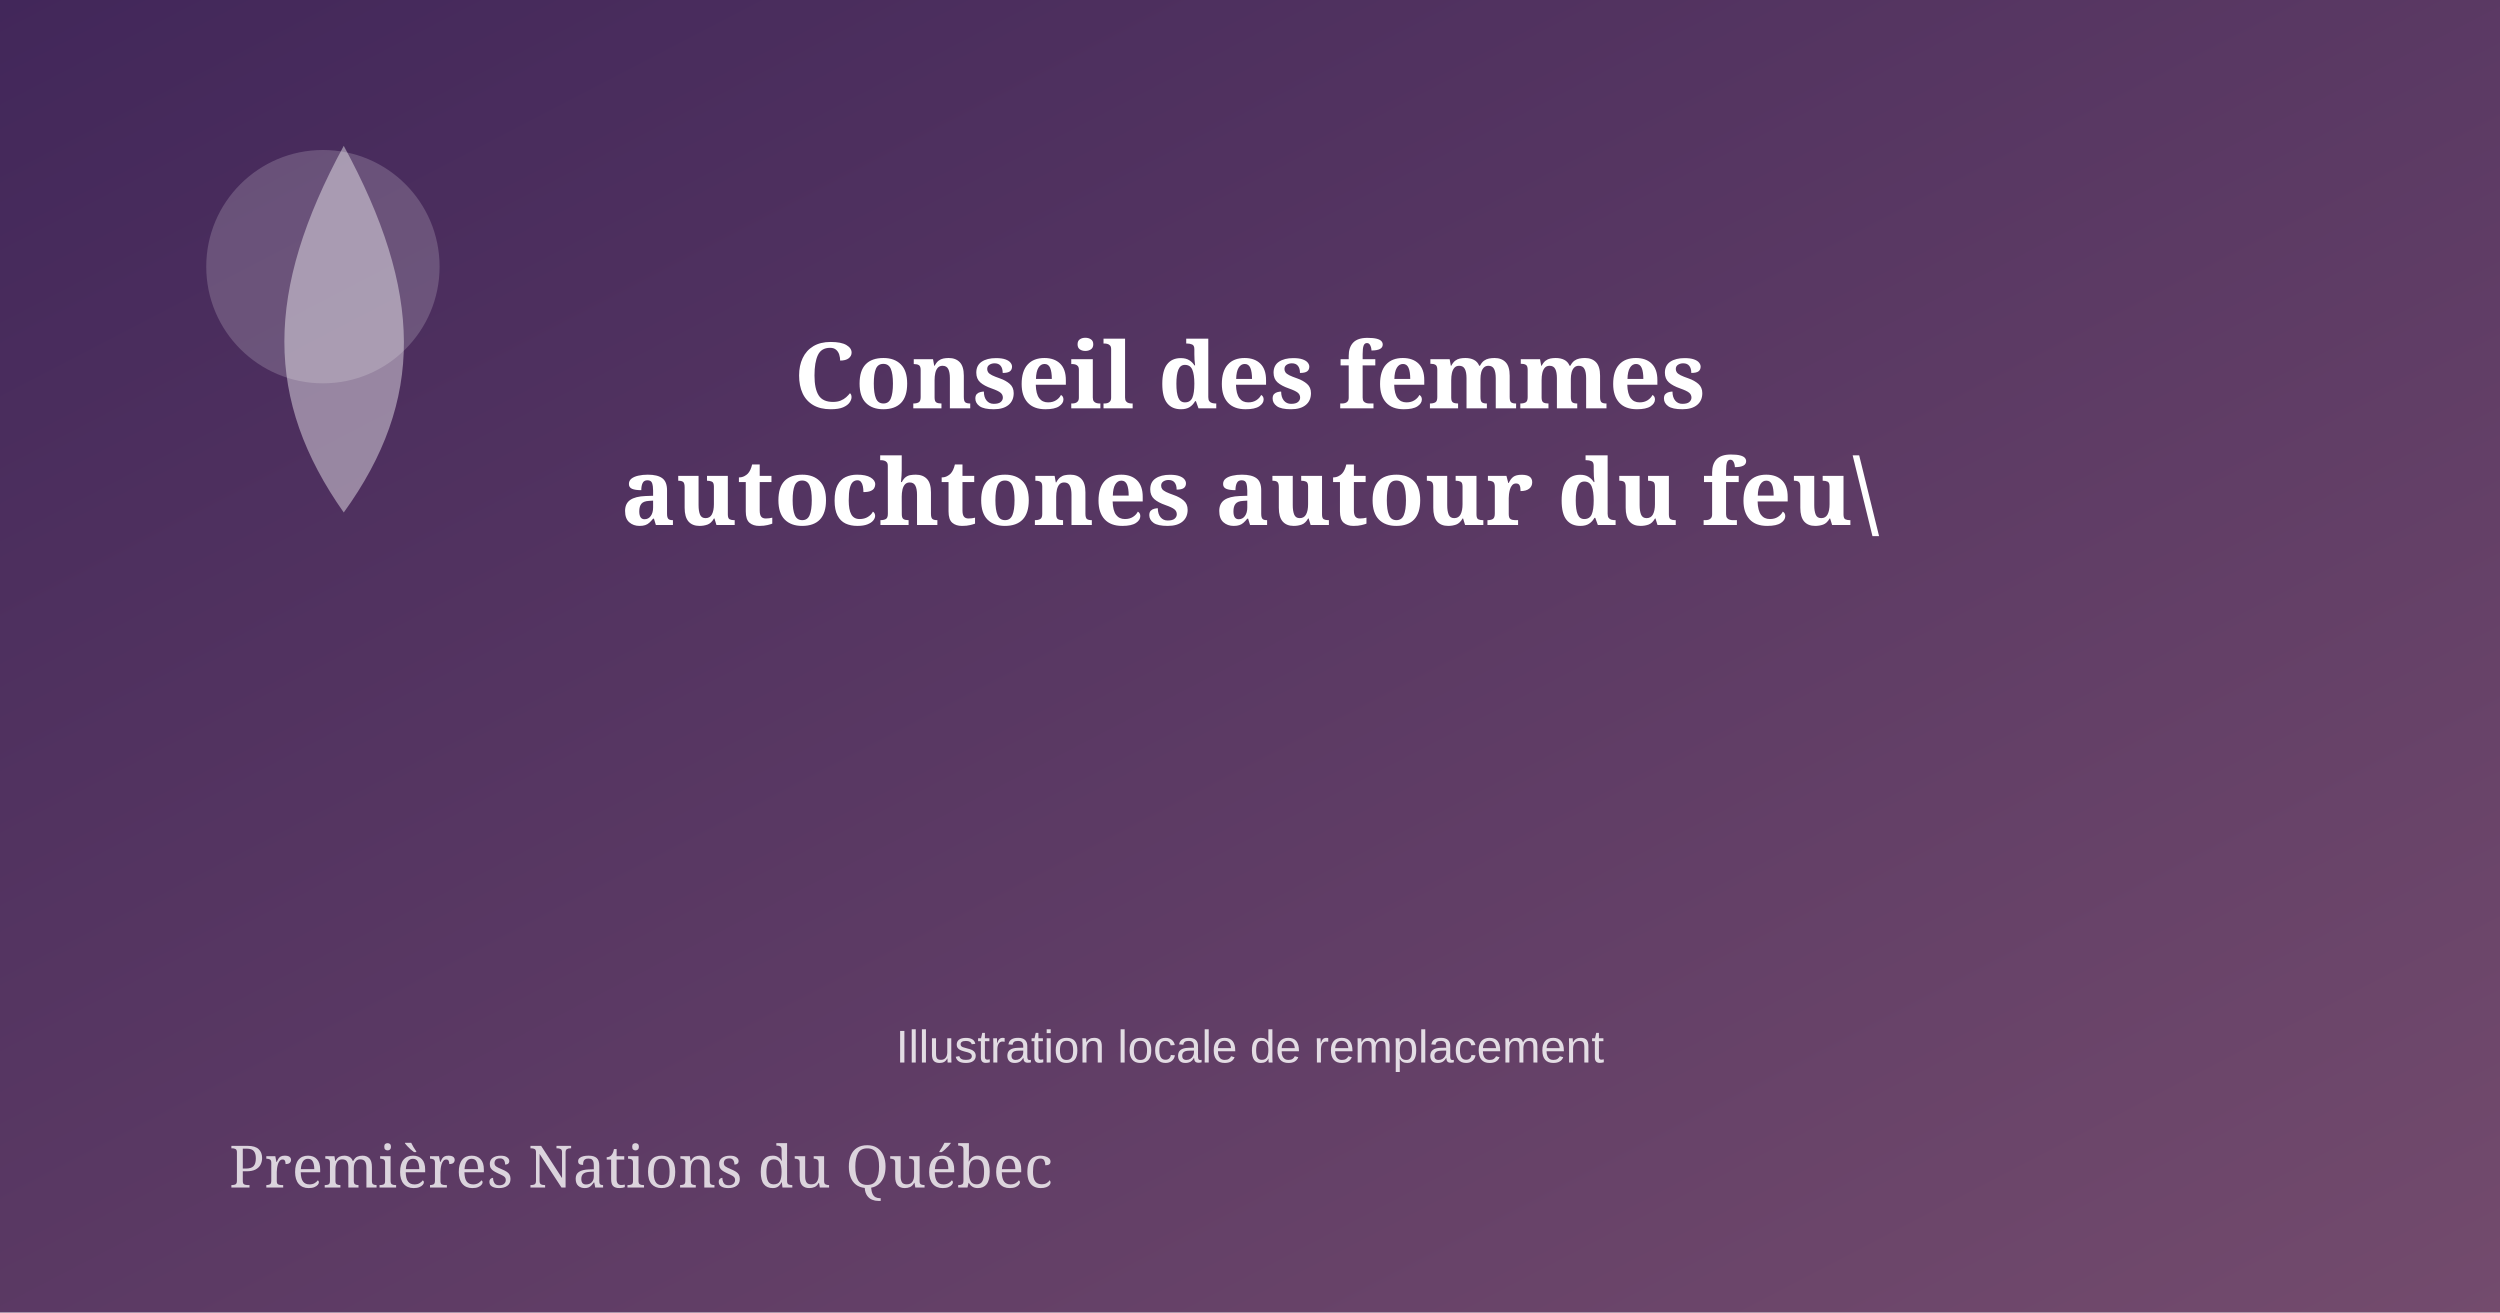
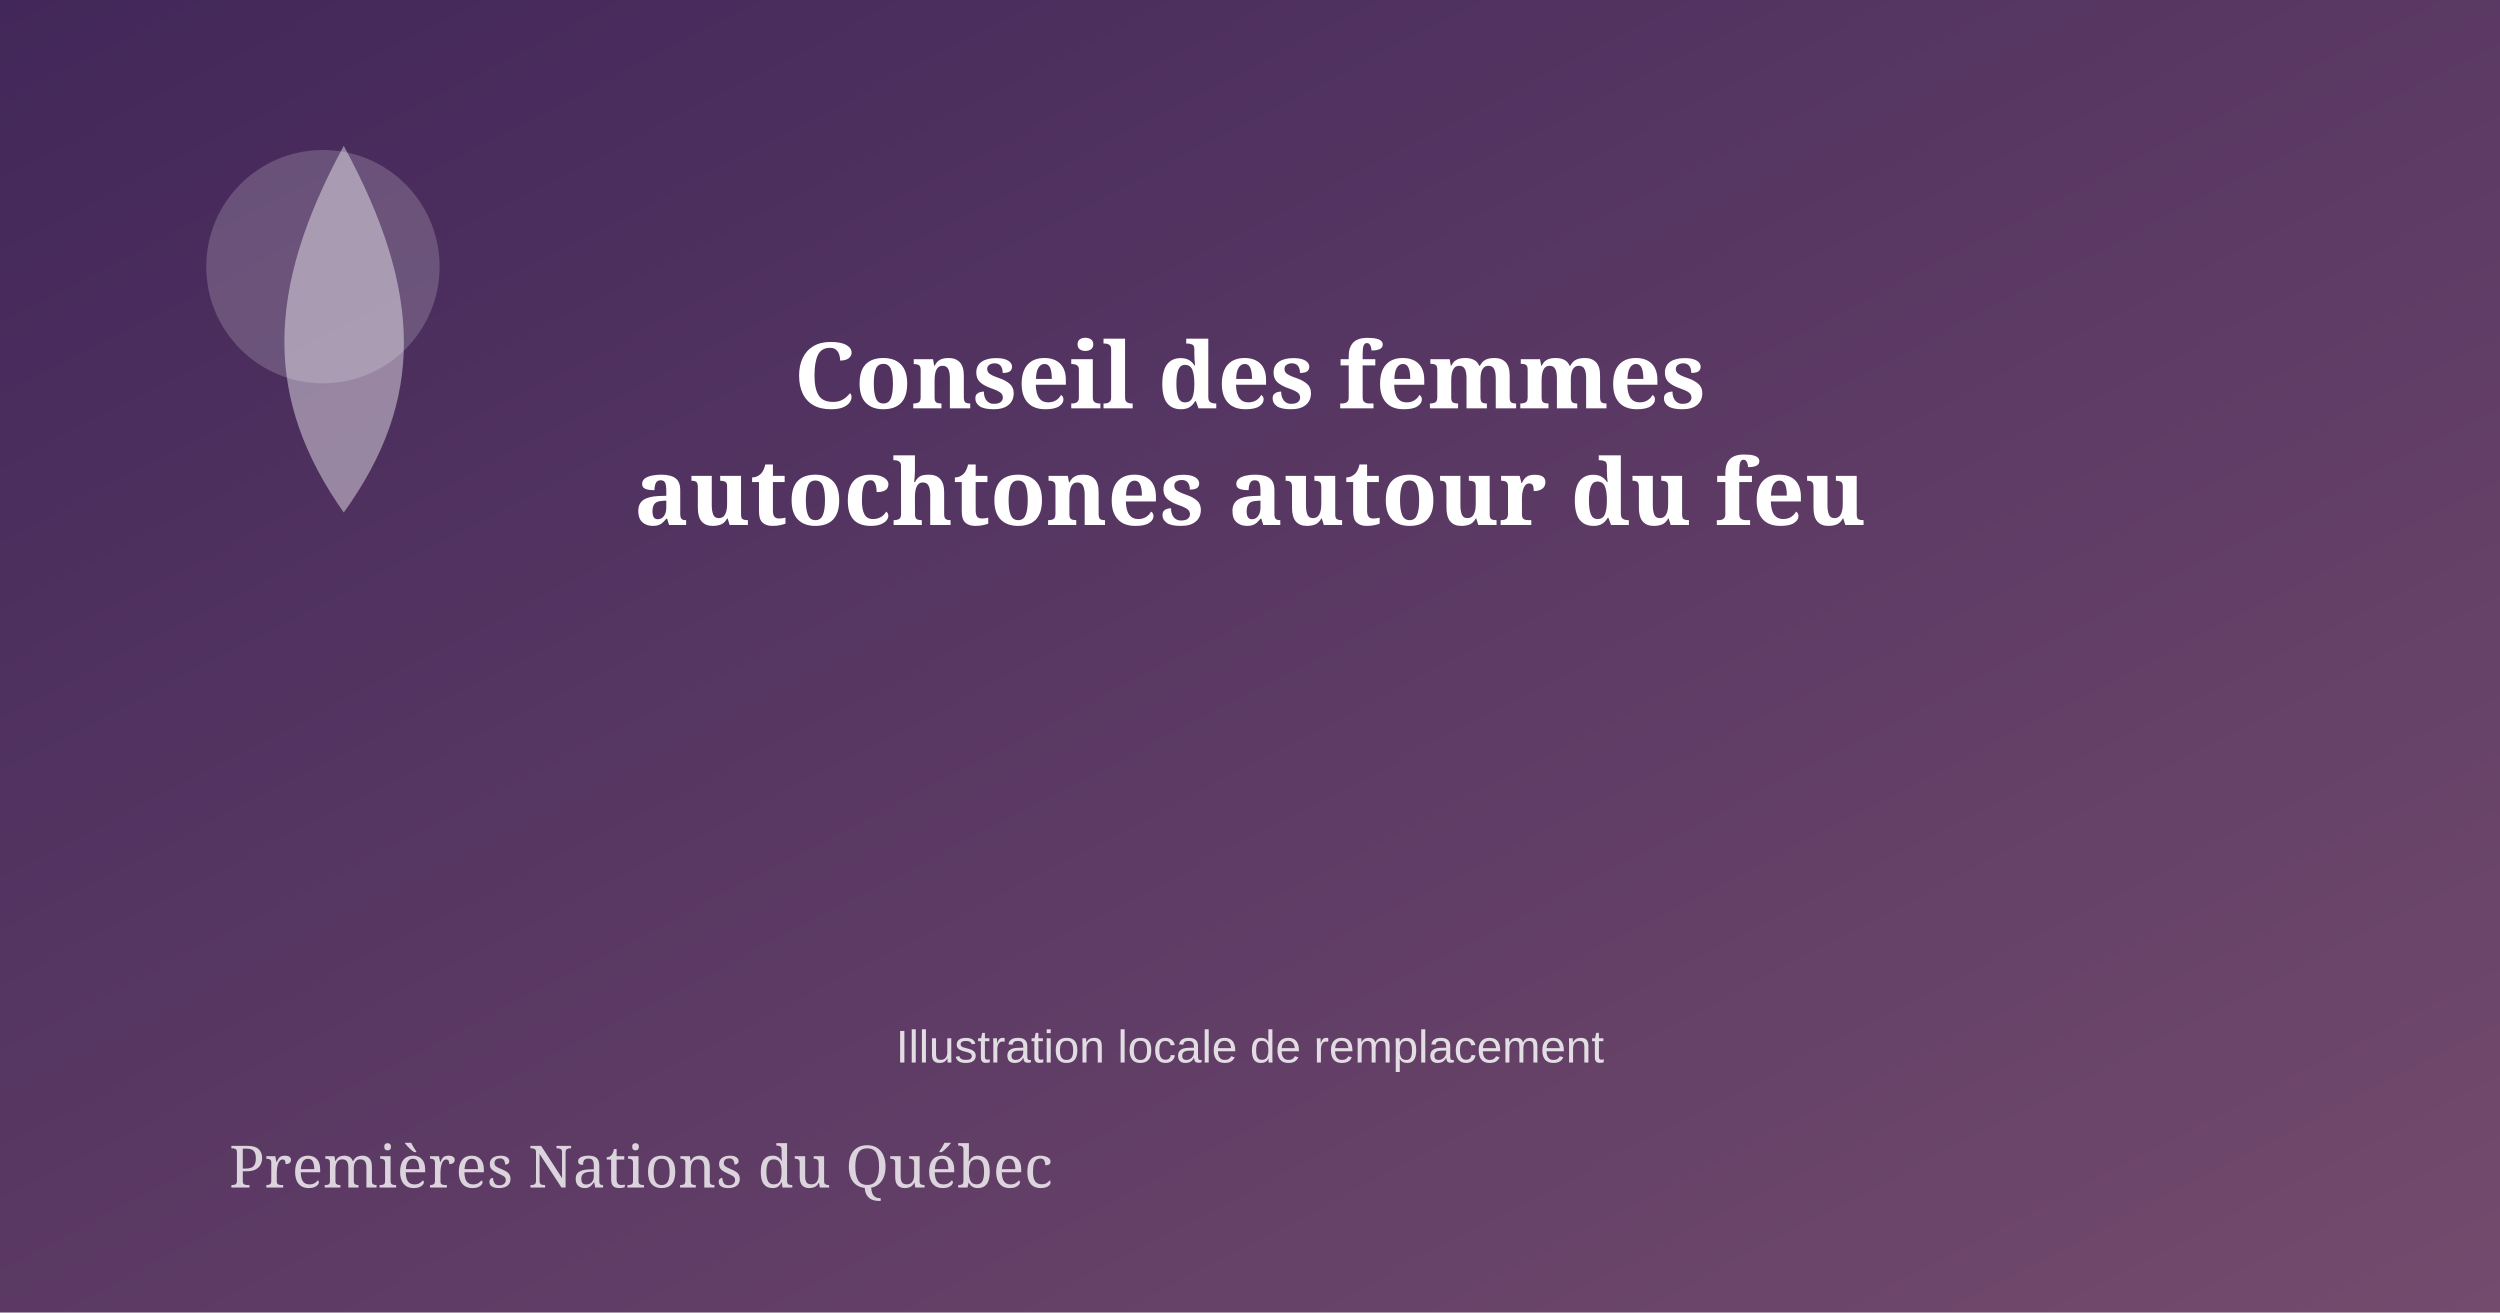
<svg xmlns="http://www.w3.org/2000/svg" viewBox="0 0 1200 630" role="img" aria-labelledby="title desc">
  <defs>
    <linearGradient id="bg" x1="0" y1="0" x2="1" y2="1">
      <stop offset="0%" stop-color="#42275a" />
      <stop offset="100%" stop-color="#734b6d" />
    </linearGradient>
  </defs>
  <rect width="1200" height="630" fill="url(#bg)" />
  <circle cx="155" cy="128" r="56" fill="rgba(255,255,255,0.18)" />
  <path d="M165 70c38 70 39 122 0 176-38-54-38-106 0-176Z" fill="rgba(255,255,255,0.42)" />
  <text x="110" y="570" font-size="28" fill="rgba(255,255,255,0.78)" font-family="Georgia, serif">Premières Nations du Québec</text>
  <text x="600" y="196" text-anchor="middle" font-size="44" font-weight="700" fill="#ffffff" font-family="Georgia, serif">Conseil des femmes</text>
-   <text x="600" y="252" text-anchor="middle" font-size="44" font-weight="700" fill="#ffffff" font-family="Georgia, serif">autochtones autour du feu\</text>
+   <text x="600" y="252" text-anchor="middle" font-size="44" font-weight="700" fill="#ffffff" font-family="Georgia, serif">autochtones autour du feu</text>
  <text x="600" y="510" text-anchor="middle" font-size="22" fill="rgba(255,255,255,0.82)" font-family="Arial, sans-serif">Illustration locale de remplacement</text>
</svg>
